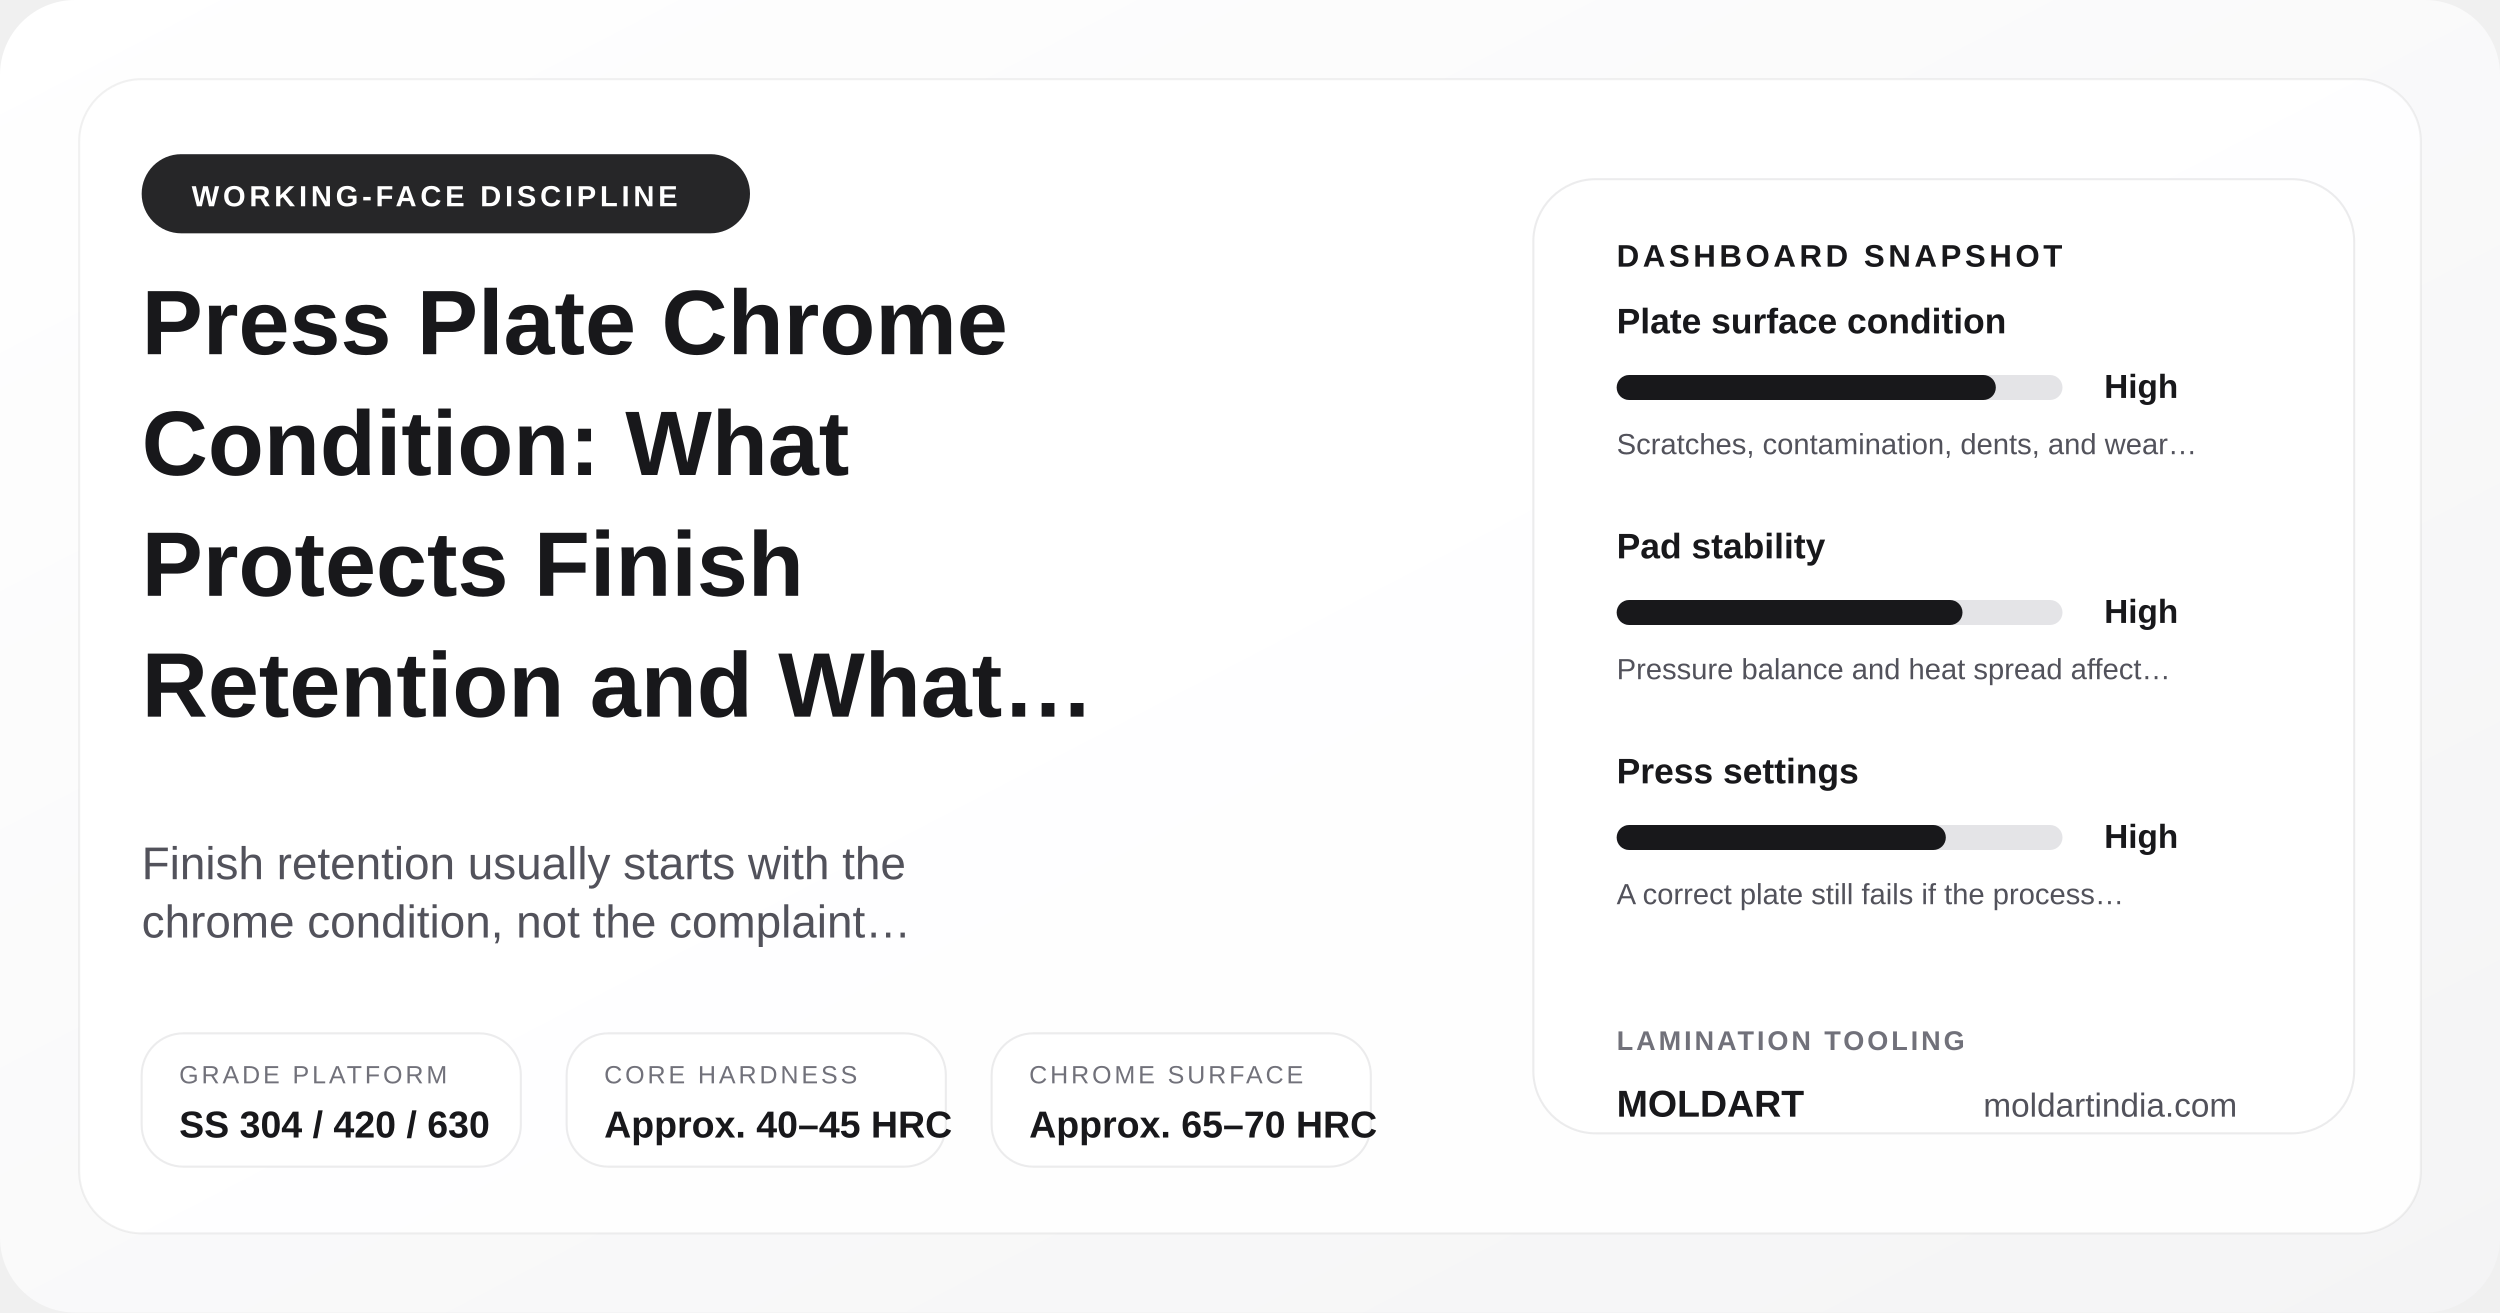
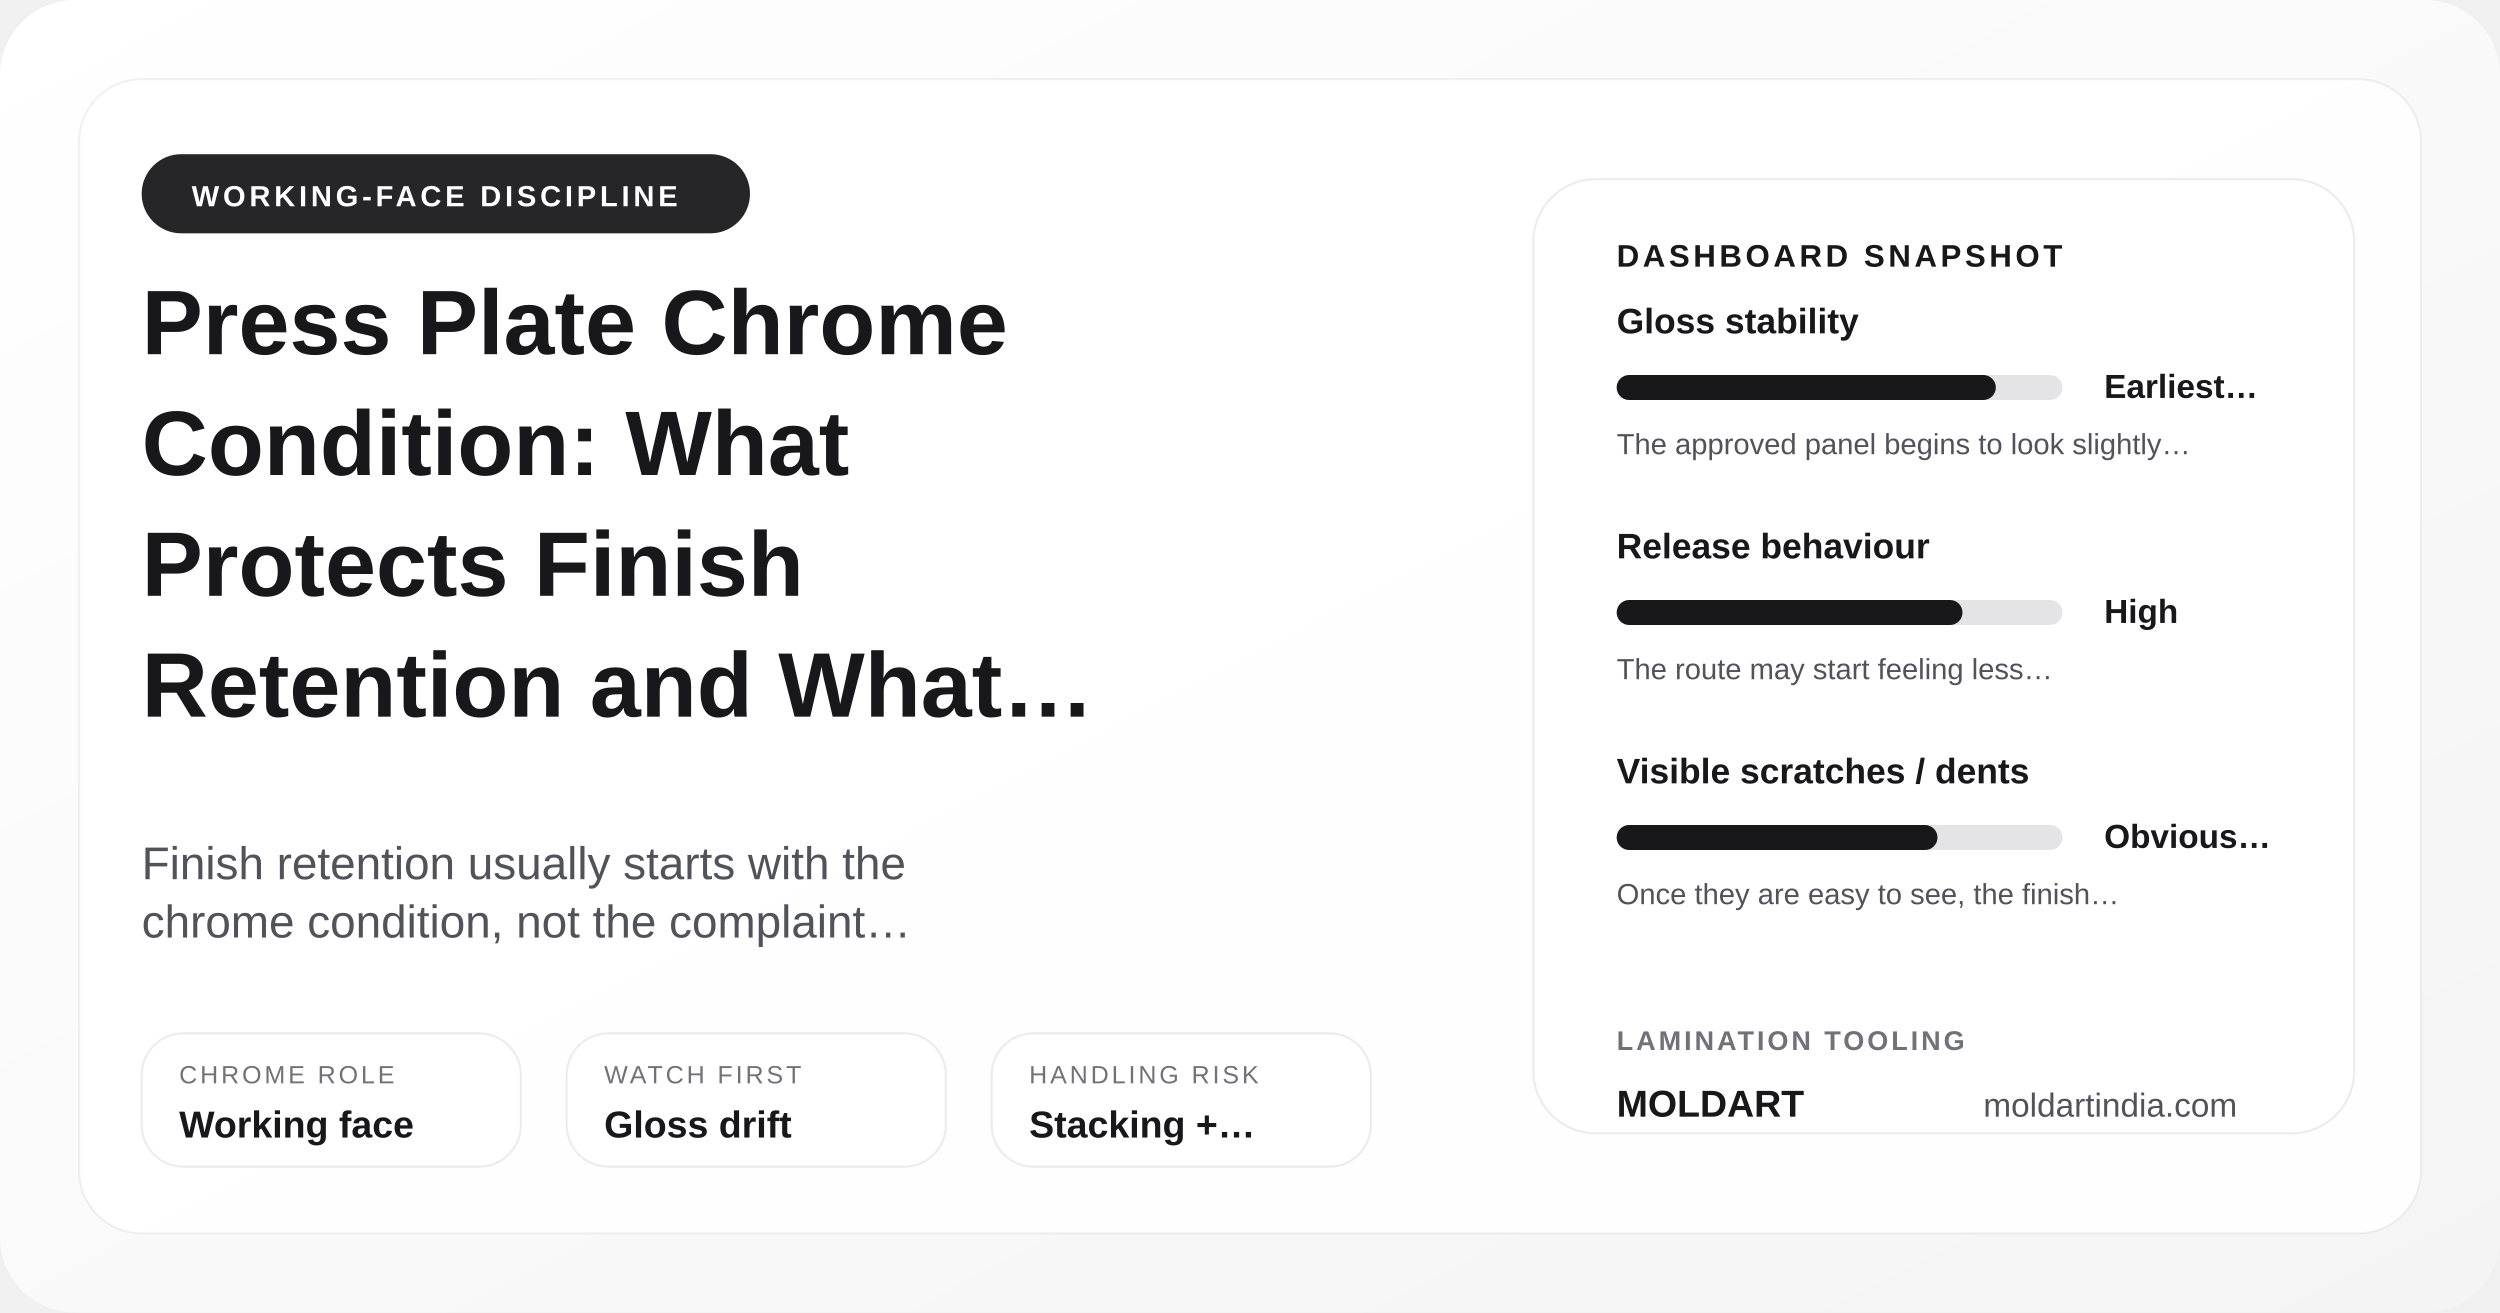
<svg xmlns="http://www.w3.org/2000/svg" width="1200" height="630" viewBox="0 0 1200 630" role="img" aria-label="Press Plate Chrome Condition: What Protects Finish Retention and What Damages It Early">
  <defs>
    <linearGradient id="posterGrad-press-plate-chrome-condition-guide" x1="0%" y1="0%" x2="100%" y2="100%">
      <stop offset="0%" stop-color="#ffffff" />
      <stop offset="100%" stop-color="#f4f4f5" />
    </linearGradient>
  </defs>
  <rect width="1200" height="630" rx="36" fill="url(#posterGrad-press-plate-chrome-condition-guide)" />
  <rect x="38" y="38" width="1124" height="554" rx="30" fill="rgba(255,255,255,0.9)" stroke="rgba(24,24,27,0.06)" />
  <circle cx="1072" cy="110" r="18" fill="#d4d4d8" />
  <circle cx="1036" cy="110" r="8" fill="#18181b" />
  <rect x="68" y="74" width="292" height="38" rx="19" fill="#18181b" opacity="0.94" />
  <text x="92" y="99" font-family="Arial, sans-serif" font-size="14" font-weight="700" fill="#ffffff" letter-spacing="1.8">WORKING-FACE DISCIPLINE</text>
  <text x="68" y="170" font-family="Arial, sans-serif" font-size="44" font-weight="700" fill="#18181b">Press Plate Chrome</text>
  <text x="68" y="228" font-family="Arial, sans-serif" font-size="44" font-weight="700" fill="#18181b">Condition: What</text>
  <text x="68" y="286" font-family="Arial, sans-serif" font-size="44" font-weight="700" fill="#18181b">Protects Finish</text>
  <text x="68" y="344" font-family="Arial, sans-serif" font-size="44" font-weight="700" fill="#18181b">Retention and What…</text>
  <text x="68" y="422" font-family="Arial, sans-serif" font-size="22" fill="#52525b">Finish retention usually starts with the</text>
  <text x="68" y="450" font-family="Arial, sans-serif" font-size="22" fill="#52525b">chrome condition, not the complaint…</text>
  <rect x="68" y="496" width="182" height="64" rx="20" fill="rgba(255,255,255,0.94)" stroke="rgba(24,24,27,0.08)" />
-   <text x="86" y="520" font-family="Arial, sans-serif" font-size="12" fill="#71717a" letter-spacing="1.4">GRADE PLATFORM</text>
-   <text x="86" y="546" font-family="Arial, sans-serif" font-size="18" font-weight="700" fill="#18181b">SS 304 / 420 / 630</text>
+   <text x="86" y="520" font-family="Arial, sans-serif" font-size="12" fill="#71717a" letter-spacing="1.4">CHROME ROLE</text>
+   <text x="86" y="546" font-family="Arial, sans-serif" font-size="18" font-weight="700" fill="#18181b">Working face</text>
  <rect x="272" y="496" width="182" height="64" rx="20" fill="rgba(255,255,255,0.94)" stroke="rgba(24,24,27,0.08)" />
-   <text x="290" y="520" font-family="Arial, sans-serif" font-size="12" fill="#71717a" letter-spacing="1.4">CORE HARDNESS</text>
-   <text x="290" y="546" font-family="Arial, sans-serif" font-size="18" font-weight="700" fill="#18181b">Approx. 40–45 HRC</text>
+   <text x="290" y="520" font-family="Arial, sans-serif" font-size="12" fill="#71717a" letter-spacing="1.4">WATCH FIRST</text>
+   <text x="290" y="546" font-family="Arial, sans-serif" font-size="18" font-weight="700" fill="#18181b">Gloss drift</text>
  <rect x="476" y="496" width="182" height="64" rx="20" fill="rgba(255,255,255,0.94)" stroke="rgba(24,24,27,0.08)" />
-   <text x="494" y="520" font-family="Arial, sans-serif" font-size="12" fill="#71717a" letter-spacing="1.4">CHROME SURFACE</text>
-   <text x="494" y="546" font-family="Arial, sans-serif" font-size="18" font-weight="700" fill="#18181b">Approx. 65–70 HRC</text>
+   <text x="494" y="520" font-family="Arial, sans-serif" font-size="12" fill="#71717a" letter-spacing="1.4">HANDLING RISK</text>
+   <text x="494" y="546" font-family="Arial, sans-serif" font-size="18" font-weight="700" fill="#18181b">Stacking +…</text>
  <rect x="736" y="86" width="394" height="458" rx="30" fill="#ffffff" stroke="rgba(24,24,27,0.08)" />
  <text x="776" y="128" font-family="Arial, sans-serif" font-size="15" font-weight="700" fill="#18181b" letter-spacing="1.7">DASHBOARD SNAPSHOT</text>
-   <text x="776" y="160" font-family="Arial, sans-serif" font-size="17" font-weight="700" fill="#18181b">Plate surface condition</text>
+   <text x="776" y="160" font-family="Arial, sans-serif" font-size="17" font-weight="700" fill="#18181b">Gloss stability</text>
  <rect x="776" y="180" width="214" height="12" rx="6" fill="#e4e4e7" />
  <rect x="776" y="180" width="182" height="12" rx="6" fill="#18181b" />
-   <text x="1010" y="191" font-family="Arial, sans-serif" font-size="16" font-weight="700" fill="#18181b">High</text>
-   <text x="776" y="218" font-family="Arial, sans-serif" font-size="14" fill="#52525b">Scratches, contamination, dents, and wear…</text>
-   <text x="776" y="268" font-family="Arial, sans-serif" font-size="17" font-weight="700" fill="#18181b">Pad stability</text>
+   <text x="1010" y="191" font-family="Arial, sans-serif" font-size="16" font-weight="700" fill="#18181b">Earliest…</text>
+   <text x="776" y="218" font-family="Arial, sans-serif" font-size="14" fill="#52525b">The approved panel begins to look slightly…</text>
+   <text x="776" y="268" font-family="Arial, sans-serif" font-size="17" font-weight="700" fill="#18181b">Release behaviour</text>
  <rect x="776" y="288" width="214" height="12" rx="6" fill="#e4e4e7" />
  <rect x="776" y="288" width="166" height="12" rx="6" fill="#18181b" />
  <text x="1010" y="299" font-family="Arial, sans-serif" font-size="16" font-weight="700" fill="#18181b">High</text>
-   <text x="776" y="326" font-family="Arial, sans-serif" font-size="14" fill="#52525b">Pressure balance and heat spread affect…</text>
-   <text x="776" y="376" font-family="Arial, sans-serif" font-size="17" font-weight="700" fill="#18181b">Press settings</text>
+   <text x="776" y="326" font-family="Arial, sans-serif" font-size="14" fill="#52525b">The route may start feeling less…</text>
+   <text x="776" y="376" font-family="Arial, sans-serif" font-size="17" font-weight="700" fill="#18181b">Visible scratches / dents</text>
  <rect x="776" y="396" width="214" height="12" rx="6" fill="#e4e4e7" />
-   <rect x="776" y="396" width="158" height="12" rx="6" fill="#18181b" />
-   <text x="1010" y="407" font-family="Arial, sans-serif" font-size="16" font-weight="700" fill="#18181b">High</text>
-   <text x="776" y="434" font-family="Arial, sans-serif" font-size="14" fill="#52525b">A correct plate still fails if the process…</text>
+   <rect x="776" y="396" width="154" height="12" rx="6" fill="#18181b" />
+   <text x="1010" y="407" font-family="Arial, sans-serif" font-size="16" font-weight="700" fill="#18181b">Obvious…</text>
+   <text x="776" y="434" font-family="Arial, sans-serif" font-size="14" fill="#52525b">Once they are easy to see, the finish…</text>
  <text x="776" y="504" font-family="Arial, sans-serif" font-size="13" font-weight="700" fill="#71717a" letter-spacing="1.4">LAMINATION TOOLING</text>
  <text x="776" y="536" font-family="Arial, sans-serif" font-size="18" font-weight="700" fill="#18181b">MOLDART</text>
  <text x="952" y="536" font-family="Arial, sans-serif" font-size="16" fill="#52525b">moldartindia.com</text>
</svg>
